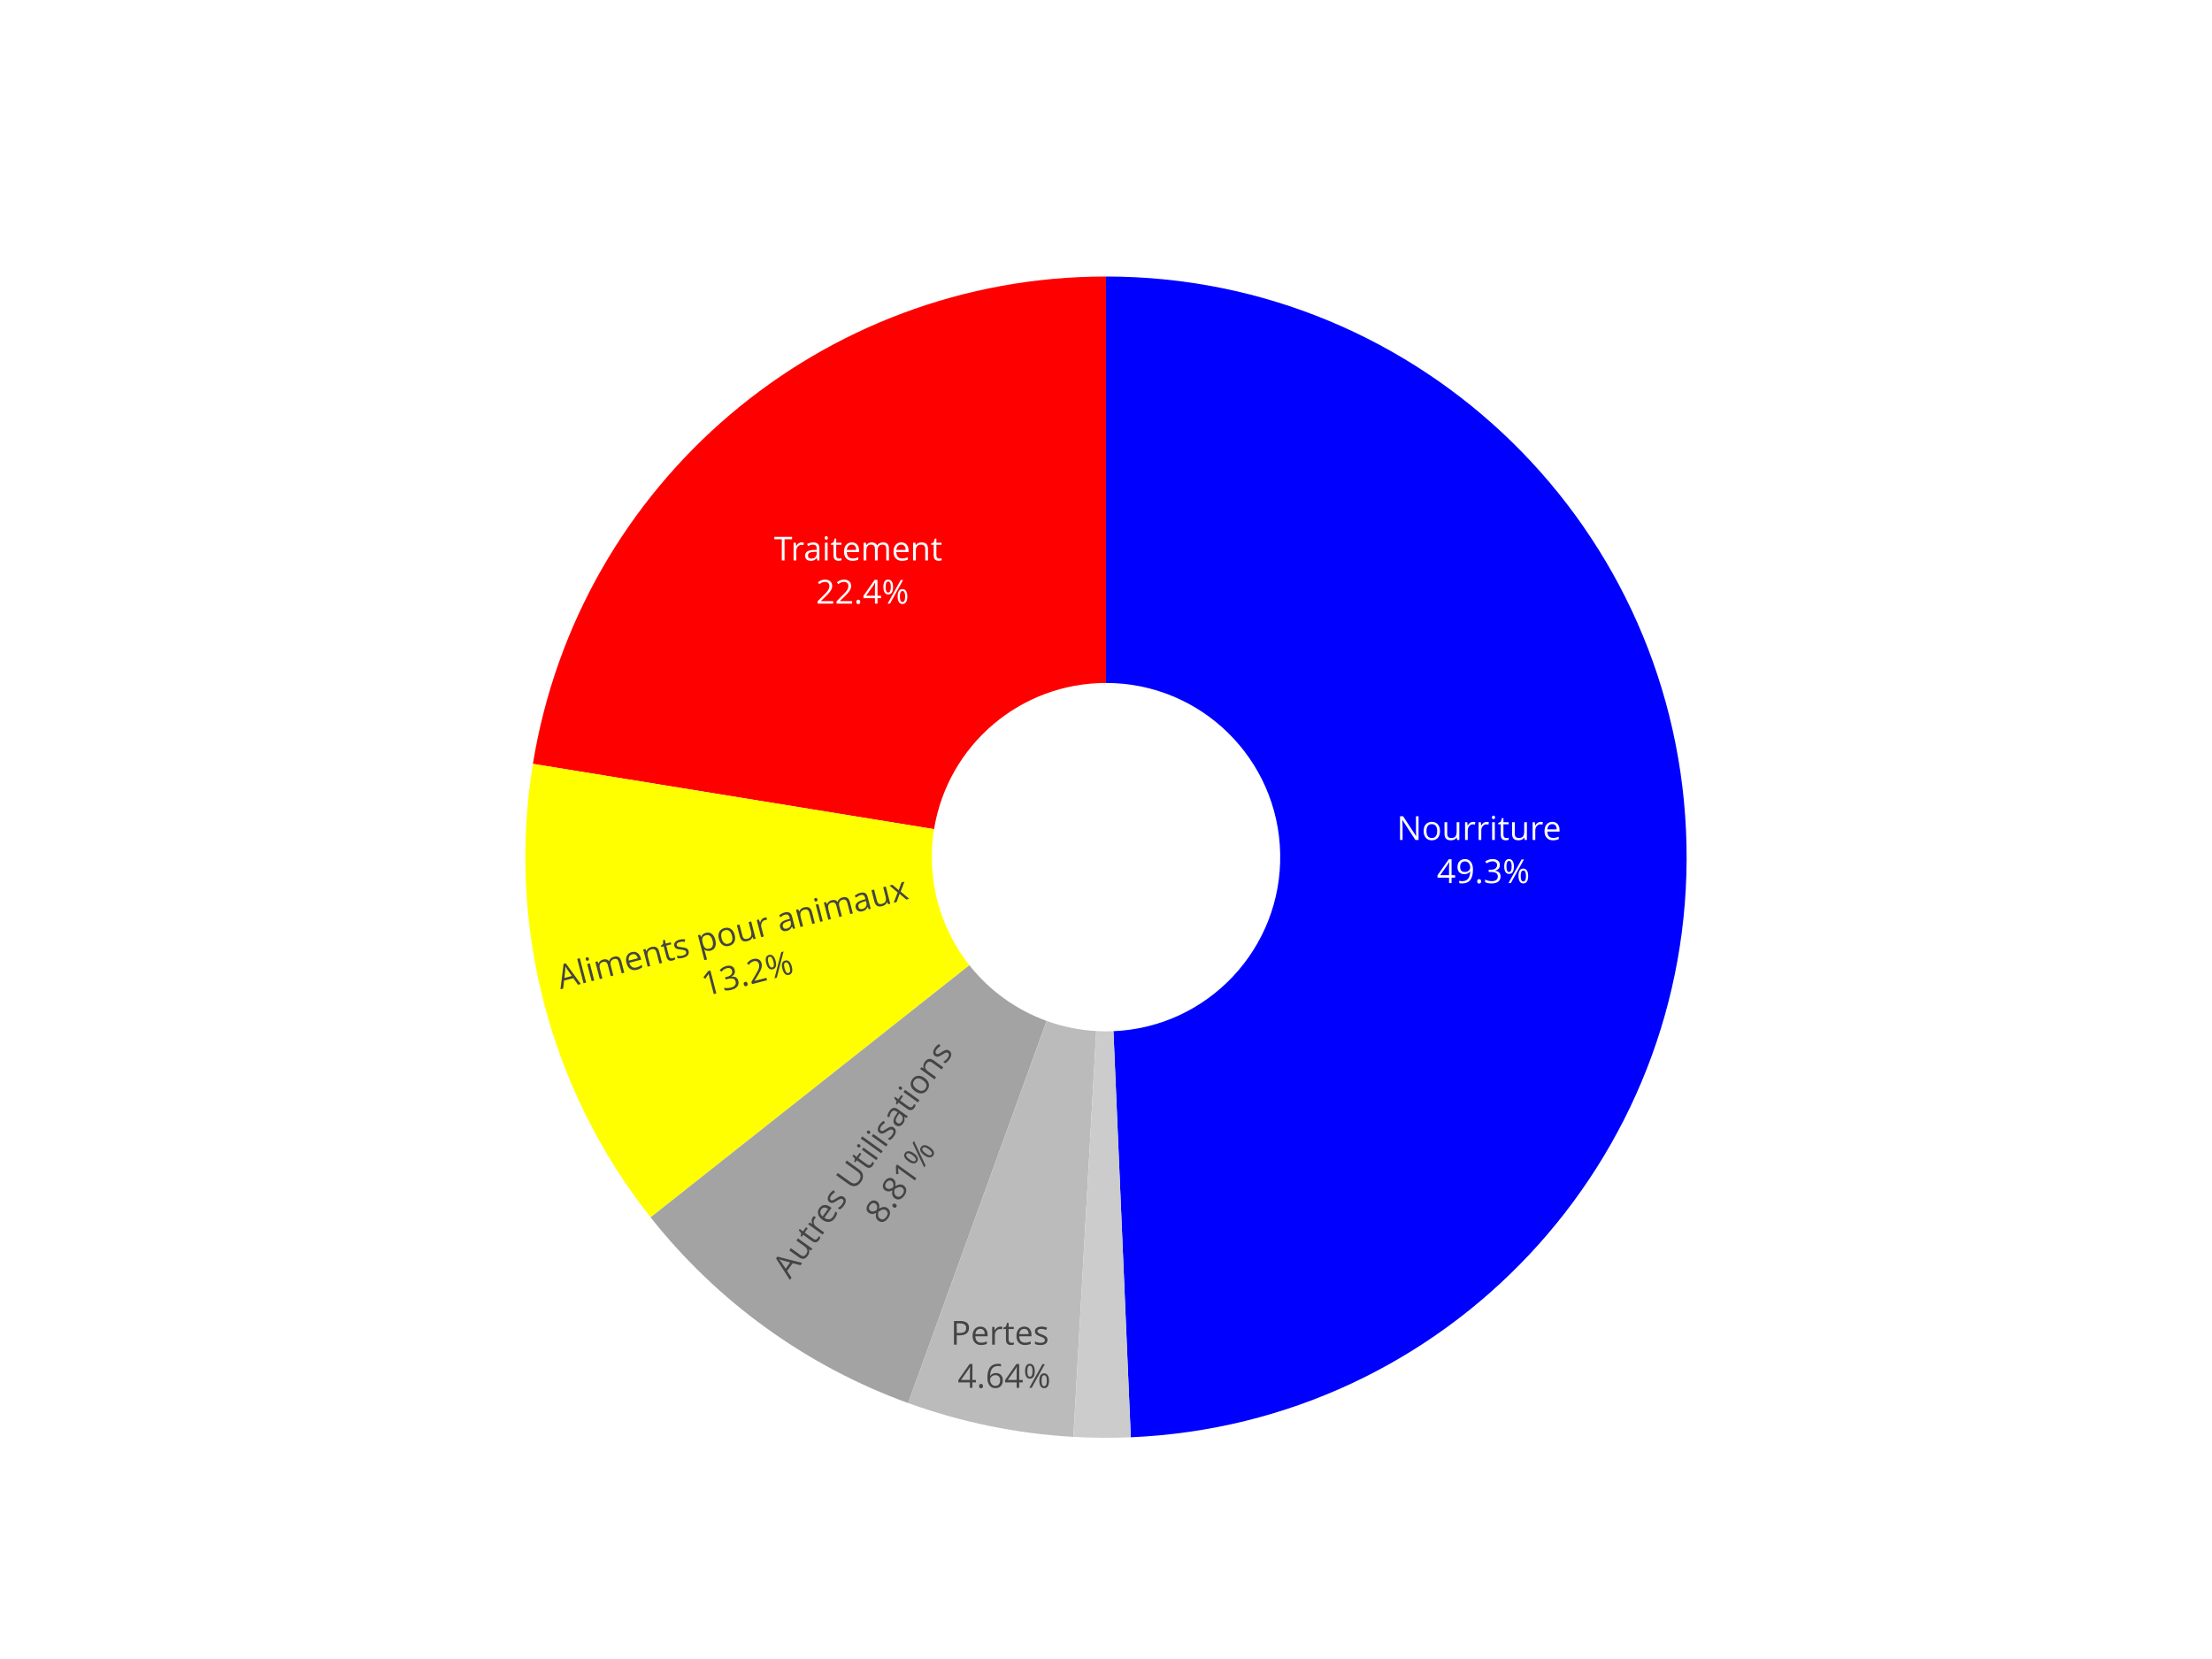
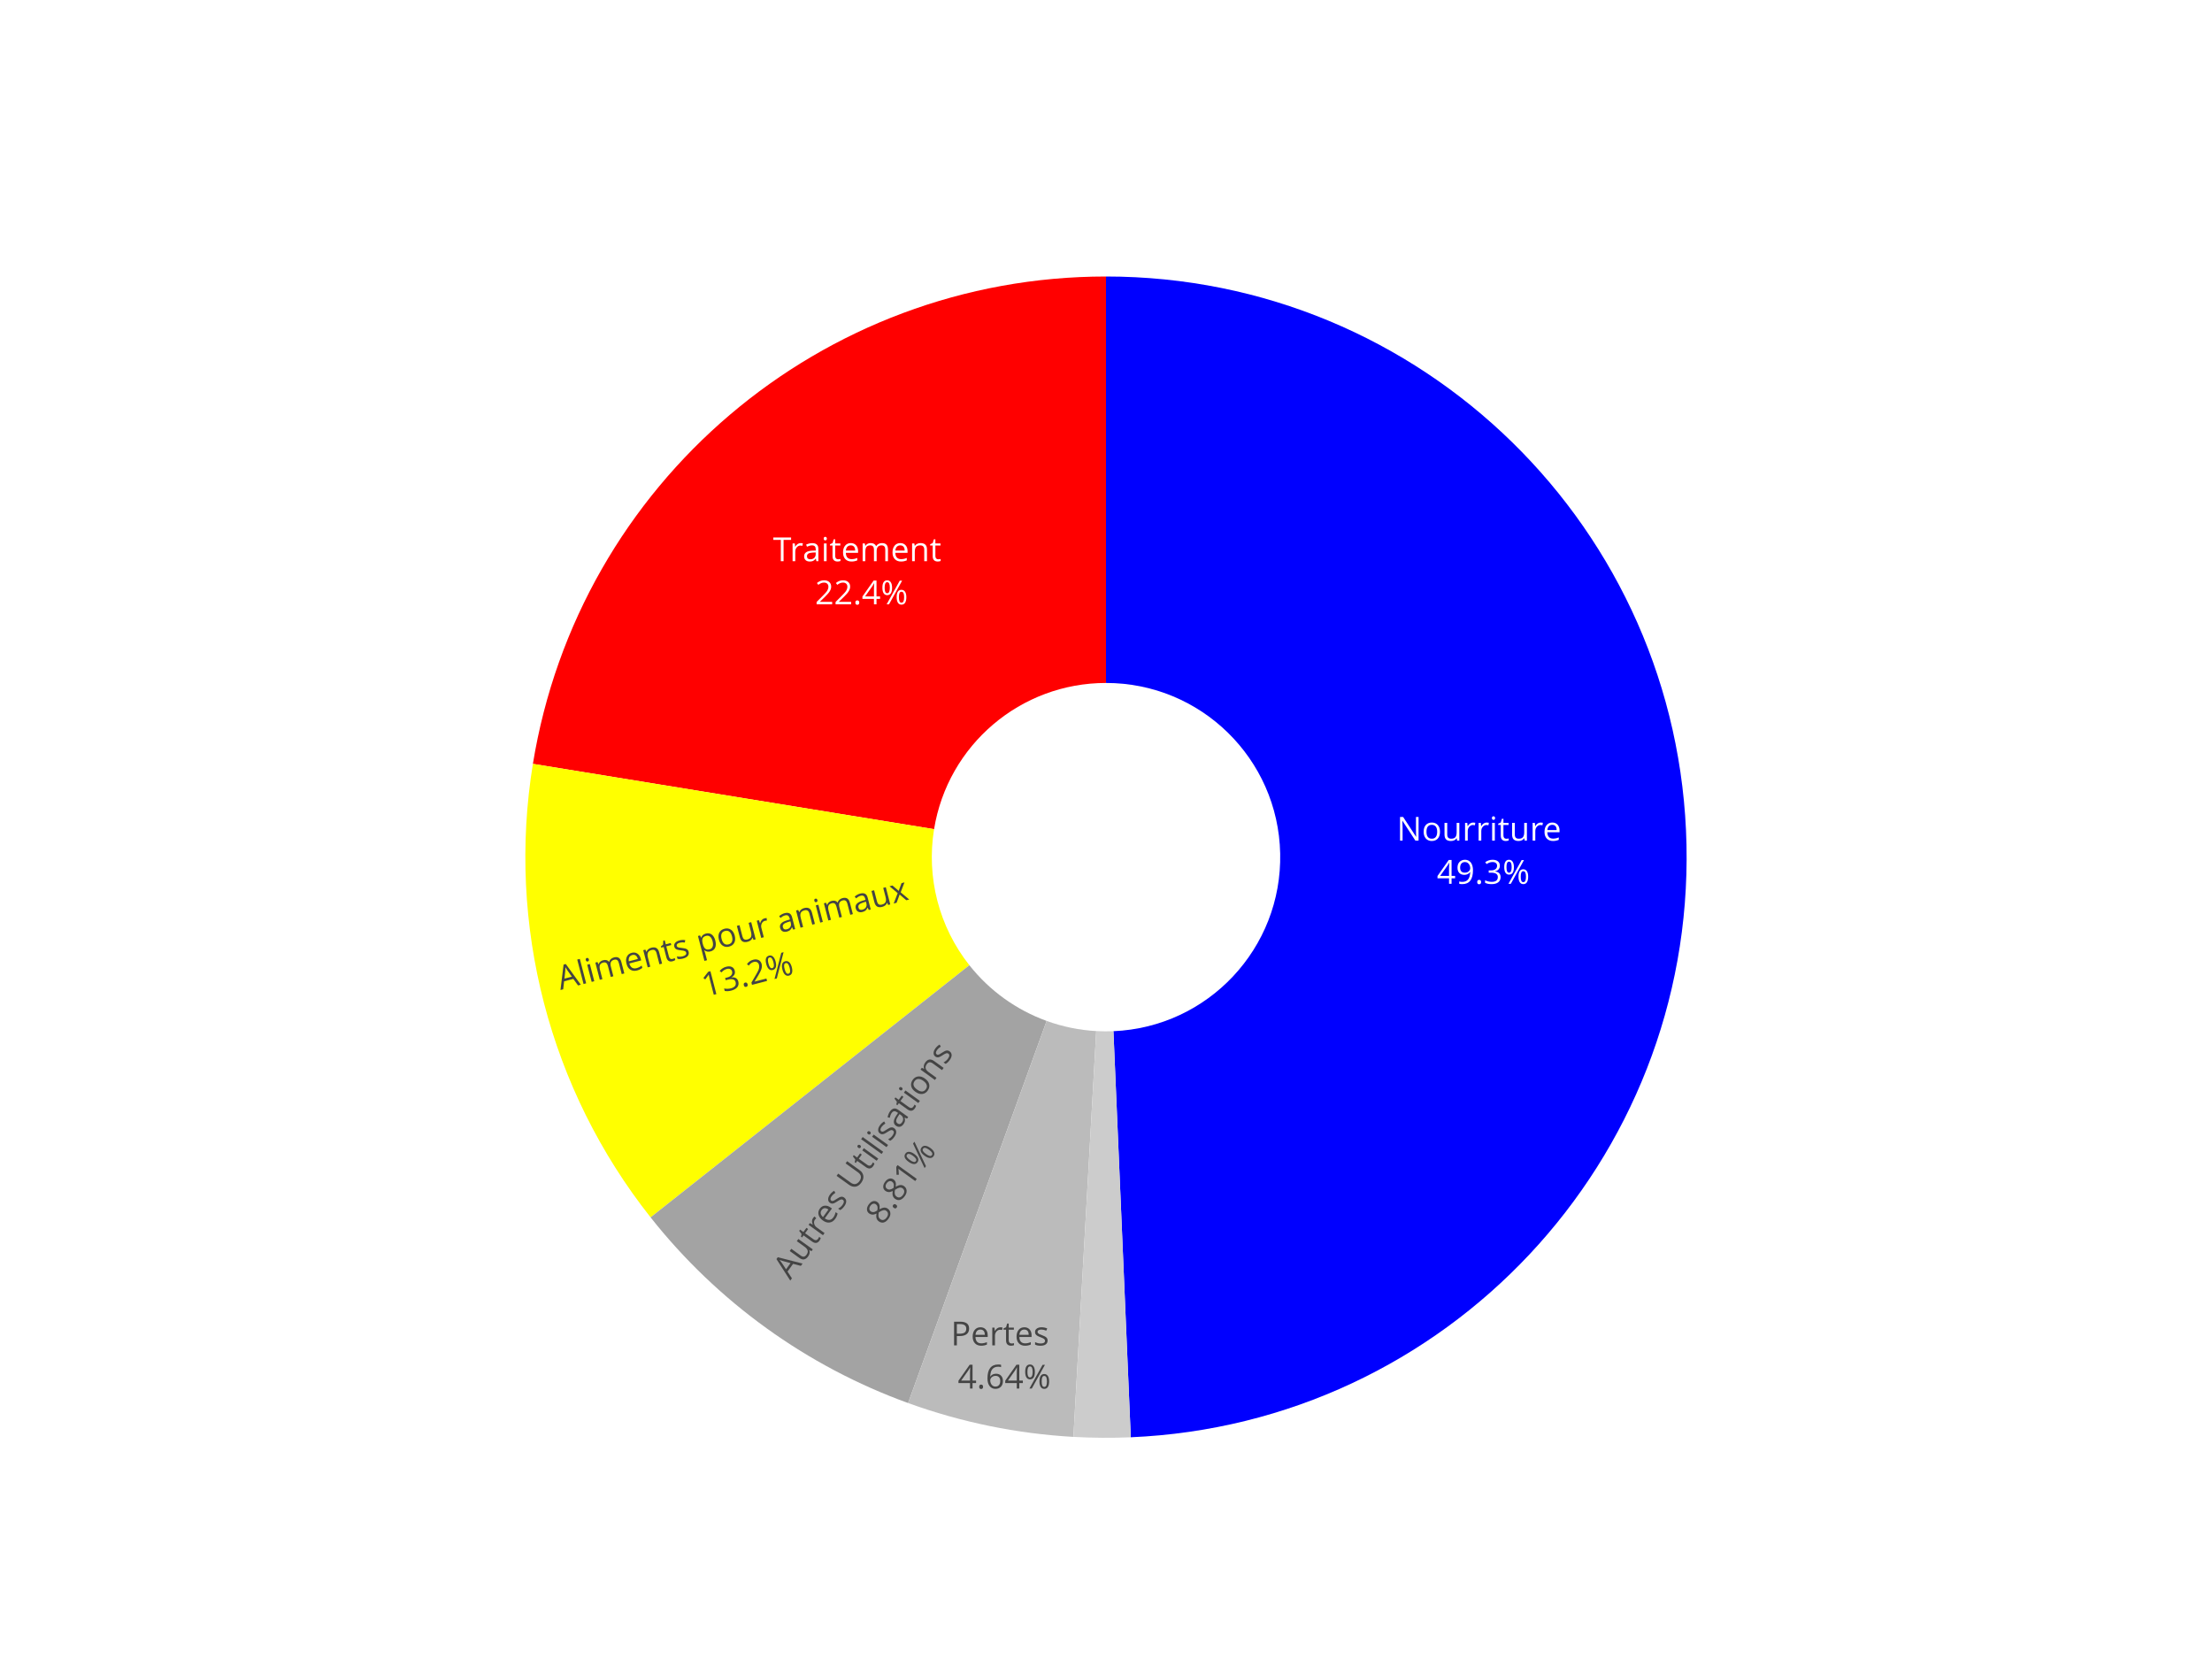
<svg xmlns="http://www.w3.org/2000/svg" class="main-svg" width="800" height="600" style="" viewBox="0 0 800 600">
  <rect x="0" y="0" width="800" height="600" style="fill: rgb(0, 0, 0); fill-opacity: 0;" />
-   <defs id="defs-24f6c8">
+   <defs id="defs-93cca3">
    <g class="clips" />
    <g class="gradients" />
    <g class="patterns" />
  </defs>
  <g class="bglayer" />
  <g class="layer-below">
    <g class="imagelayer" />
    <g class="shapelayer" />
  </g>
  <g class="cartesianlayer" />
  <g class="polarlayer" />
  <g class="smithlayer" />
  <g class="ternarylayer" />
  <g class="geolayer" />
  <g class="funnelarealayer" />
  <g class="pielayer">
    <g class="trace" stroke-linejoin="round" style="opacity: 1;">
      <g class="slice">
-         <path class="surface" d="M402.69,372.943a63,63 0 0 0 -2.69,-125.943l0,-147a210,210 0 0 1 8.968,419.808Z" style="pointer-events: none; fill: rgb(0, 0, 255); fill-opacity: 1; stroke-width: 0; stroke: rgb(68, 68, 68); stroke-opacity: 1;" />
+         <path class="surface" d="M402.69,372.943a63,63 0 0 0 -2.69,-125.943l0,-147a210,210 0 0 1 8.968,419.808Z" style="pointer-events: none; stroke-width: 0; fill: rgb(0, 0, 255); fill-opacity: 1; stroke: rgb(68, 68, 68); stroke-opacity: 1;" />
        <g class="slicetext">
-           <text data-notex="1" class="slicetext" transform="translate(536.4689,303.78)" text-anchor="middle" x="0" y="0" style="font-family: 'Open Sans', verdana, arial, sans-serif; font-size: 12px; fill: rgb(255, 255, 255); fill-opacity: 1; white-space: pre;">
+           <text data-notex="1" class="slicetext" transform="translate(536.4689,304.03)" text-anchor="middle" x="0" y="0" style="font-family: 'Open Sans', verdana, arial, sans-serif; font-size: 12px; fill: rgb(255, 255, 255); fill-opacity: 1; white-space: pre;">
            <tspan class="line" dy="0em" x="0" y="0">Nourriture</tspan>
            <tspan class="line" dy="1.3em" x="0" y="0">49.3%</tspan>
          </text>
        </g>
      </g>
      <g class="slice">
-         <path class="surface" d="M400,247a63,63 0 0 0 -62.181,52.878l-145.09,-23.619a210,210 0 0 1 207.272,-176.259Z" style="pointer-events: none; fill: rgb(255, 0, 0); fill-opacity: 1; stroke-width: 0; stroke: rgb(68, 68, 68); stroke-opacity: 1;" />
+         <path class="surface" d="M400,247a63,63 0 0 0 -62.181,52.878l-145.09,-23.619a210,210 0 0 1 207.272,-176.259Z" style="pointer-events: none; stroke-width: 0; fill: rgb(255, 0, 0); fill-opacity: 1; stroke: rgb(68, 68, 68); stroke-opacity: 1;" />
        <g class="slicetext">
-           <text data-notex="1" class="slicetext" transform="translate(311.9326,202.7099)" text-anchor="middle" x="0" y="0" style="font-family: 'Open Sans', verdana, arial, sans-serif; font-size: 12px; fill: rgb(255, 255, 255); fill-opacity: 1; white-space: pre;">
+           <text data-notex="1" class="slicetext" transform="translate(311.5733,202.9599)" text-anchor="middle" x="0" y="0" style="font-family: 'Open Sans', verdana, arial, sans-serif; font-size: 12px; fill: rgb(255, 255, 255); fill-opacity: 1; white-space: pre;">
            <tspan class="line" dy="0em" x="0" y="0">Traitement</tspan>
            <tspan class="line" dy="1.3em" x="0" y="0">22.4%</tspan>
          </text>
        </g>
      </g>
      <g class="slice">
-         <path class="surface" d="M337.819,299.878a63,63 0 0 0 12.77,49.205l-115.294,91.193a210,210 0 0 1 -42.566,-164.017Z" style="pointer-events: none; fill: rgb(255, 255, 0); fill-opacity: 1; stroke-width: 0; stroke: rgb(68, 68, 68); stroke-opacity: 1;" />
+         <path class="surface" d="M337.819,299.878a63,63 0 0 0 12.77,49.205l-115.294,91.193a210,210 0 0 1 -42.566,-164.017Z" style="pointer-events: none; stroke-width: 0; fill: rgb(255, 255, 0); fill-opacity: 1; stroke: rgb(68, 68, 68); stroke-opacity: 1;" />
        <g class="slicetext">
-           <text data-notex="1" class="slicetext" transform="translate(267.3875,341.0012)rotate(-14.54837)" text-anchor="middle" x="0" y="0" style="font-family: 'Open Sans', verdana, arial, sans-serif; font-size: 12px; fill: rgb(68, 68, 68); fill-opacity: 1; white-space: pre;">
+           <text data-notex="1" class="slicetext" transform="translate(267.3957,341.2574)rotate(-14.54837)" text-anchor="middle" x="0" y="0" style="font-family: 'Open Sans', verdana, arial, sans-serif; font-size: 12px; fill: rgb(68, 68, 68); fill-opacity: 1; white-space: pre;">
            <tspan class="line" dy="0em" x="0" y="0">Aliments pour animaux</tspan>
            <tspan class="line" dy="1.3em" x="0" y="0">13.2%</tspan>
          </text>
        </g>
      </g>
      <g class="slice">
-         <path class="surface" d="M350.588,349.083a63,63 0 0 0 27.939,20.145l-50.103,138.198a210,210 0 0 1 -93.13,-67.15Z" style="pointer-events: none; fill: rgb(163, 163, 163); fill-opacity: 1; stroke-width: 0; stroke: rgb(68, 68, 68); stroke-opacity: 1;" />
+         <path class="surface" d="M350.588,349.083a63,63 0 0 0 27.939,20.145l-50.103,138.198a210,210 0 0 1 -93.13,-67.15Z" style="pointer-events: none; stroke-width: 0; fill: rgb(163, 163, 163); fill-opacity: 1; stroke: rgb(68, 68, 68); stroke-opacity: 1;" />
        <g class="slicetext">
-           <text data-notex="1" class="slicetext" transform="translate(316.2661,420.481)rotate(-54.20738)" text-anchor="middle" x="0" y="0" style="font-family: 'Open Sans', verdana, arial, sans-serif; font-size: 12px; fill: rgb(68, 68, 68); fill-opacity: 1; white-space: pre;">
+           <text data-notex="1" class="slicetext" transform="translate(316.4107,420.7079)rotate(-54.20738)" text-anchor="middle" x="0" y="0" style="font-family: 'Open Sans', verdana, arial, sans-serif; font-size: 12px; fill: rgb(68, 68, 68); fill-opacity: 1; white-space: pre;">
            <tspan class="line" dy="0em" x="0" y="0">Autres Utilisations</tspan>
            <tspan class="line" dy="1.3em" x="0" y="0">8.81%</tspan>
          </text>
        </g>
      </g>
      <g class="slice">
-         <path class="surface" d="M378.527,369.228a63,63 0 0 0 17.937,3.673l-8.25,146.768a210,210 0 0 1 -59.791,-12.243Z" style="pointer-events: none; fill: rgb(187, 187, 187); fill-opacity: 1; stroke-width: 0; stroke: rgb(68, 68, 68); stroke-opacity: 1;" />
+         <path class="surface" d="M378.527,369.228a63,63 0 0 0 17.937,3.673l-8.25,146.768a210,210 0 0 1 -59.791,-12.243Z" style="pointer-events: none; stroke-width: 0; fill: rgb(187, 187, 187); fill-opacity: 1; stroke: rgb(68, 68, 68); stroke-opacity: 1;" />
        <g class="slicetext">
-           <text data-notex="1" class="slicetext" transform="translate(363.1783,486.3241)" text-anchor="middle" x="0" y="0" style="font-family: 'Open Sans', verdana, arial, sans-serif; font-size: 12px; fill: rgb(68, 68, 68); fill-opacity: 1; white-space: pre;">
+           <text data-notex="1" class="slicetext" transform="translate(363.2174,486.5741)" text-anchor="middle" x="0" y="0" style="font-family: 'Open Sans', verdana, arial, sans-serif; font-size: 12px; fill: rgb(68, 68, 68); fill-opacity: 1; white-space: pre;">
            <tspan class="line" dy="0em" x="0" y="0">Pertes</tspan>
            <tspan class="line" dy="1.3em" x="0" y="0">4.64%</tspan>
          </text>
        </g>
      </g>
      <g class="slice">
-         <path class="surface" d="M396.464,372.901a63,63 0 0 0 6.226,0.042l6.278,146.866a210,210 0 0 1 -20.753,-0.139Z" style="pointer-events: none; fill: rgb(204, 204, 204); fill-opacity: 1; stroke-width: 0; stroke: rgb(68, 68, 68); stroke-opacity: 1;" />
+         <path class="surface" d="M396.464,372.901a63,63 0 0 0 6.226,0.042l6.278,146.866a210,210 0 0 1 -20.753,-0.139Z" style="pointer-events: none; stroke-width: 0; fill: rgb(204, 204, 204); fill-opacity: 1; stroke: rgb(68, 68, 68); stroke-opacity: 1;" />
        <g class="slicetext">
-           <text data-notex="1" class="slicetext" transform="translate(359.4687,531.9946)" text-anchor="middle" x="0" y="0" style="font-family: 'Open Sans', verdana, arial, sans-serif; font-size: 12px; fill: rgb(255, 255, 255); fill-opacity: 1; white-space: pre;">
+           <text data-notex="1" class="slicetext" transform="translate(360.3437,531.9946)" text-anchor="middle" x="0" y="0" style="font-family: 'Open Sans', verdana, arial, sans-serif; font-size: 12px; fill: rgb(255, 255, 255); fill-opacity: 1; white-space: pre;">
            <tspan class="line" dy="0em" x="0" y="0">Semences</tspan>
            <tspan class="line" dy="1.3em" x="0" y="0">1.57%</tspan>
          </text>
        </g>
      </g>
    </g>
  </g>
  <g class="iciclelayer" />
  <g class="treemaplayer" />
  <g class="sunburstlayer" />
  <g class="glimages" />
-   <defs id="topdefs-24f6c8">
+   <defs id="topdefs-93cca3">
    <g class="clips" />
  </defs>
  <g class="layer-above">
    <g class="imagelayer" />
    <g class="shapelayer" />
  </g>
  <g class="infolayer">
    <g class="g-gtitle">
-       <text class="gtitle" x="40" y="50" text-anchor="start" dy="0em" style="font-family: 'Open Sans', verdana, arial, sans-serif; font-size: 17px; fill: rgb(255, 255, 255); opacity: 1; white-space: pre;">Breakdown of food availability in 2017</text>
+       <text class="gtitle" x="40" y="50" text-anchor="start" dy="0em" style="font-family: 'Open Sans', verdana, arial, sans-serif; font-size: 17px; fill: rgb(255, 255, 255); opacity: 1; font-weight: normal; white-space: pre;">Breakdown of food availability in 2017</text>
    </g>
    <g class="annotation" data-index="0" style="opacity: 1;">
      <g class="annotation-text-g" transform="rotate(0,400,310)">
        <g class="cursor-pointer" transform="translate(352,293)">
-           <rect class="bg" x="0.5" y="0.5" width="95" height="34" style="stroke-width: 1px; stroke: rgb(0, 0, 0); stroke-opacity: 0; fill: rgb(0, 0, 0); fill-opacity: 0;" />
-           <text class="annotation-text" text-anchor="middle" x="48.422" y="14" style="font-family: 'Open Sans', verdana, arial, sans-serif; font-size: 12px; fill: rgb(255, 255, 255); fill-opacity: 1; white-space: pre;">
-             <tspan class="line" dy="0em" x="48.422" y="14">Total Dispo Ali:</tspan>
-             <tspan class="line" dy="1.3em" x="48.422" y="14"> 9,734 Billion</tspan>
+           <rect class="bg" x="0.5" y="0.5" width="95" height="33" style="stroke-width: 1px; stroke: rgb(0, 0, 0); stroke-opacity: 0; fill: rgb(0, 0, 0); fill-opacity: 0;" />
+           <text class="annotation-text" text-anchor="middle" x="48.078" y="14" style="font-family: 'Open Sans', verdana, arial, sans-serif; font-size: 12px; fill: rgb(255, 255, 255); fill-opacity: 1; white-space: pre;">
+             <tspan class="line" dy="0em" x="48.078" y="14">Total Dispo Ali:</tspan>
+             <tspan class="line" dy="1.3em" x="48.078" y="14"> 9,734 Billion</tspan>
          </text>
        </g>
      </g>
    </g>
  </g>
</svg>
